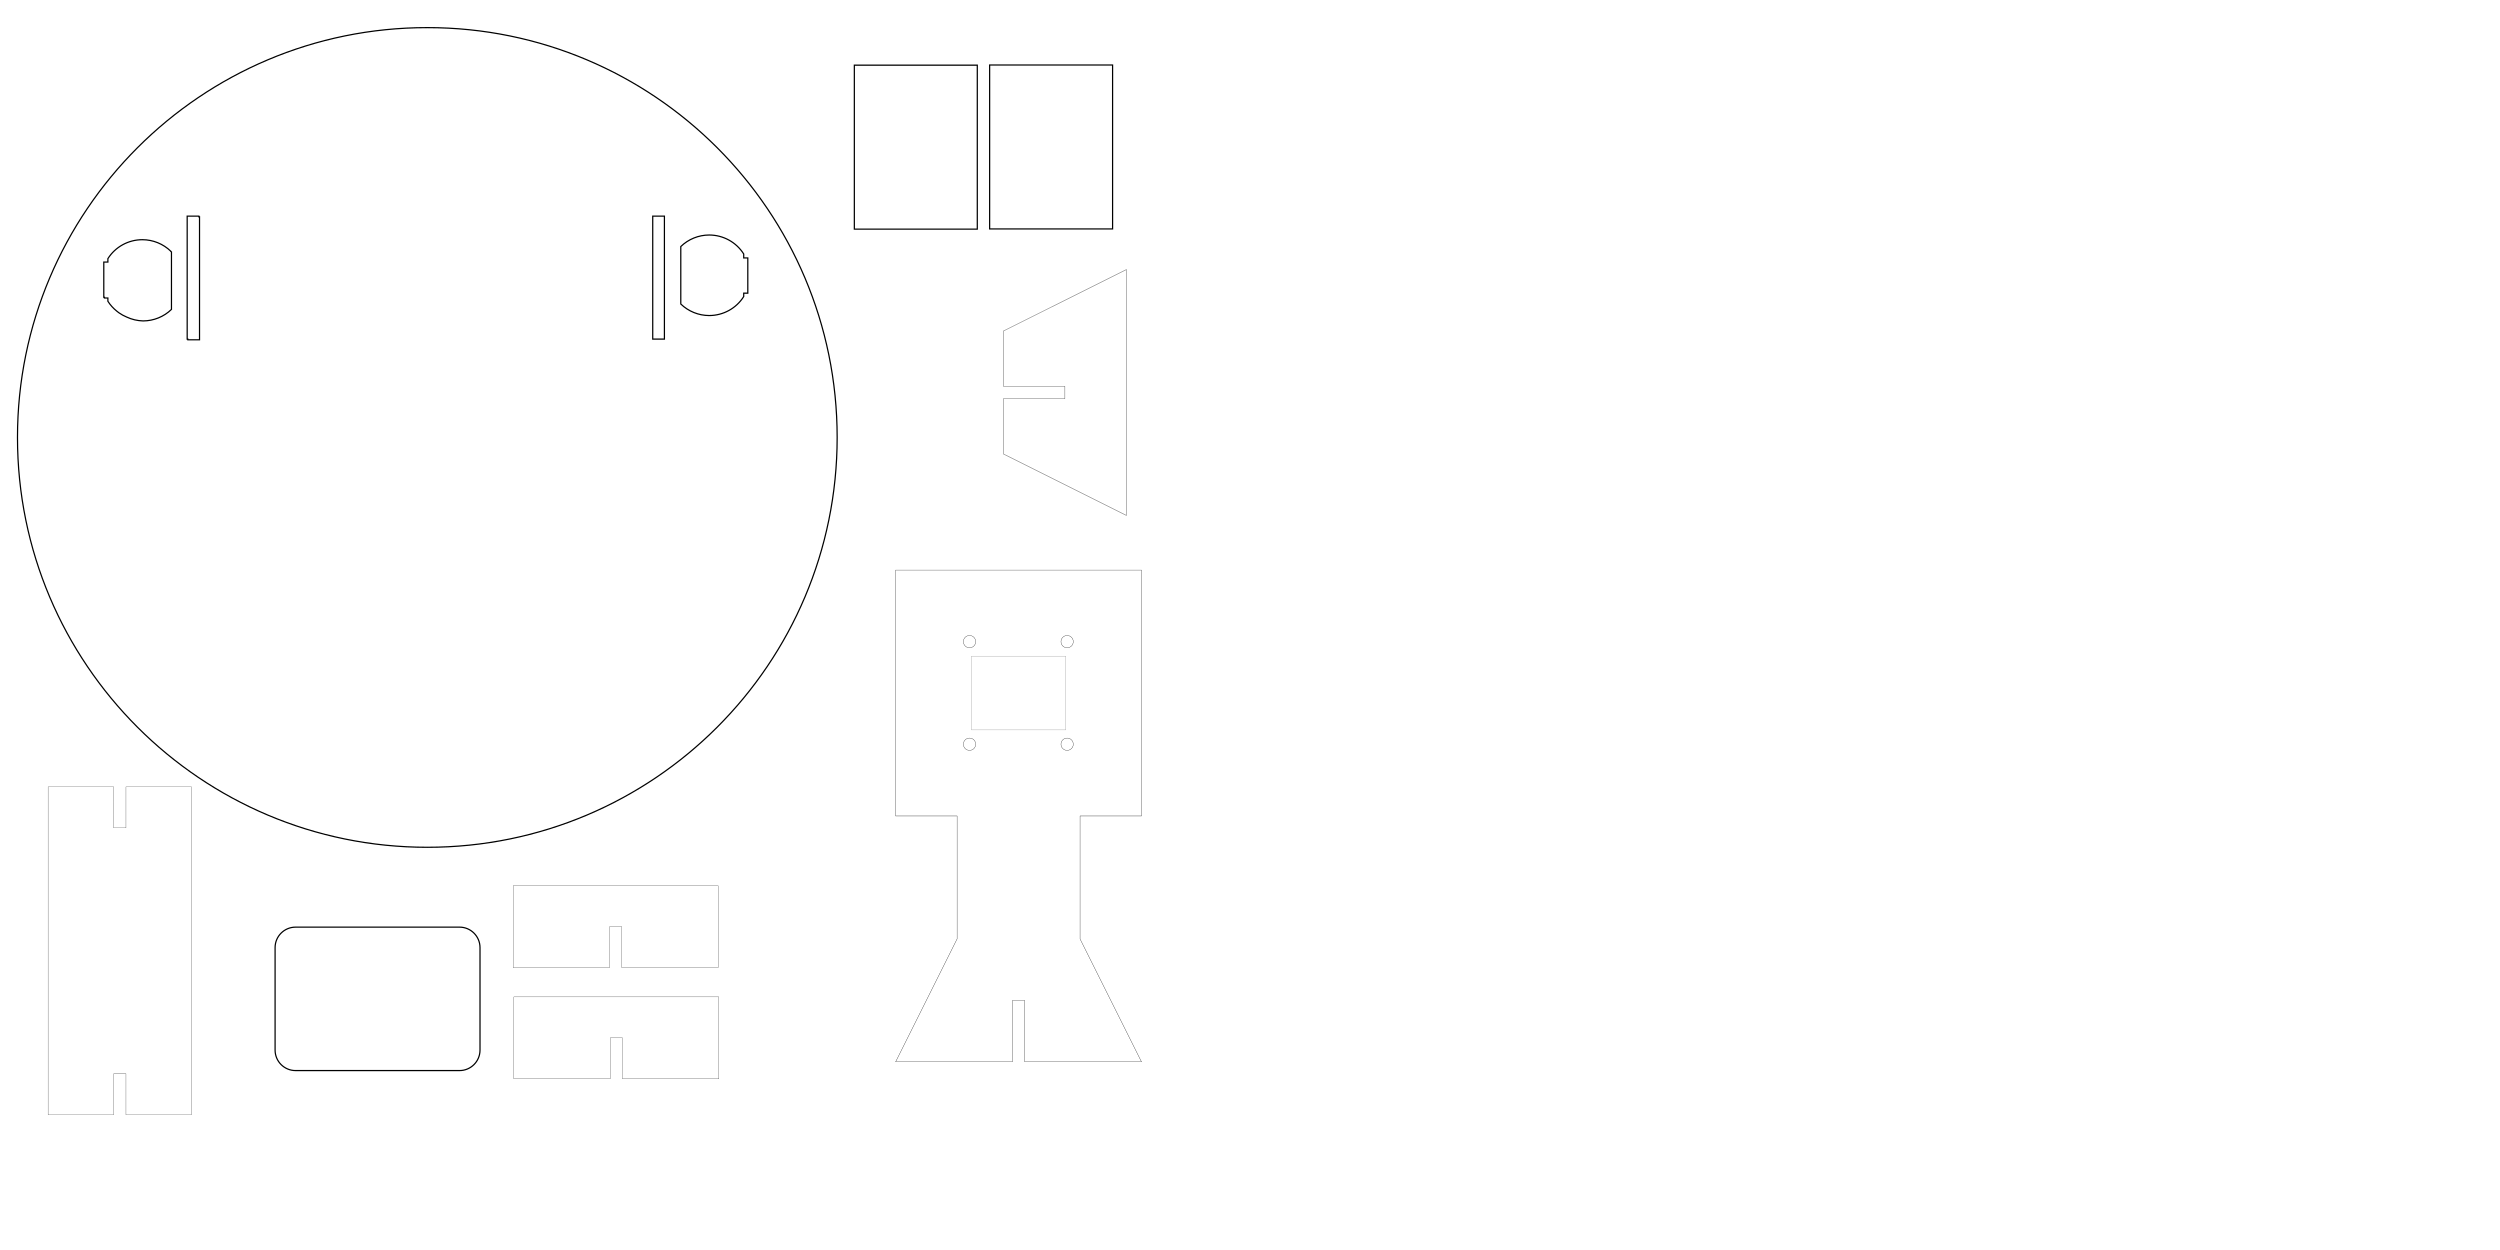
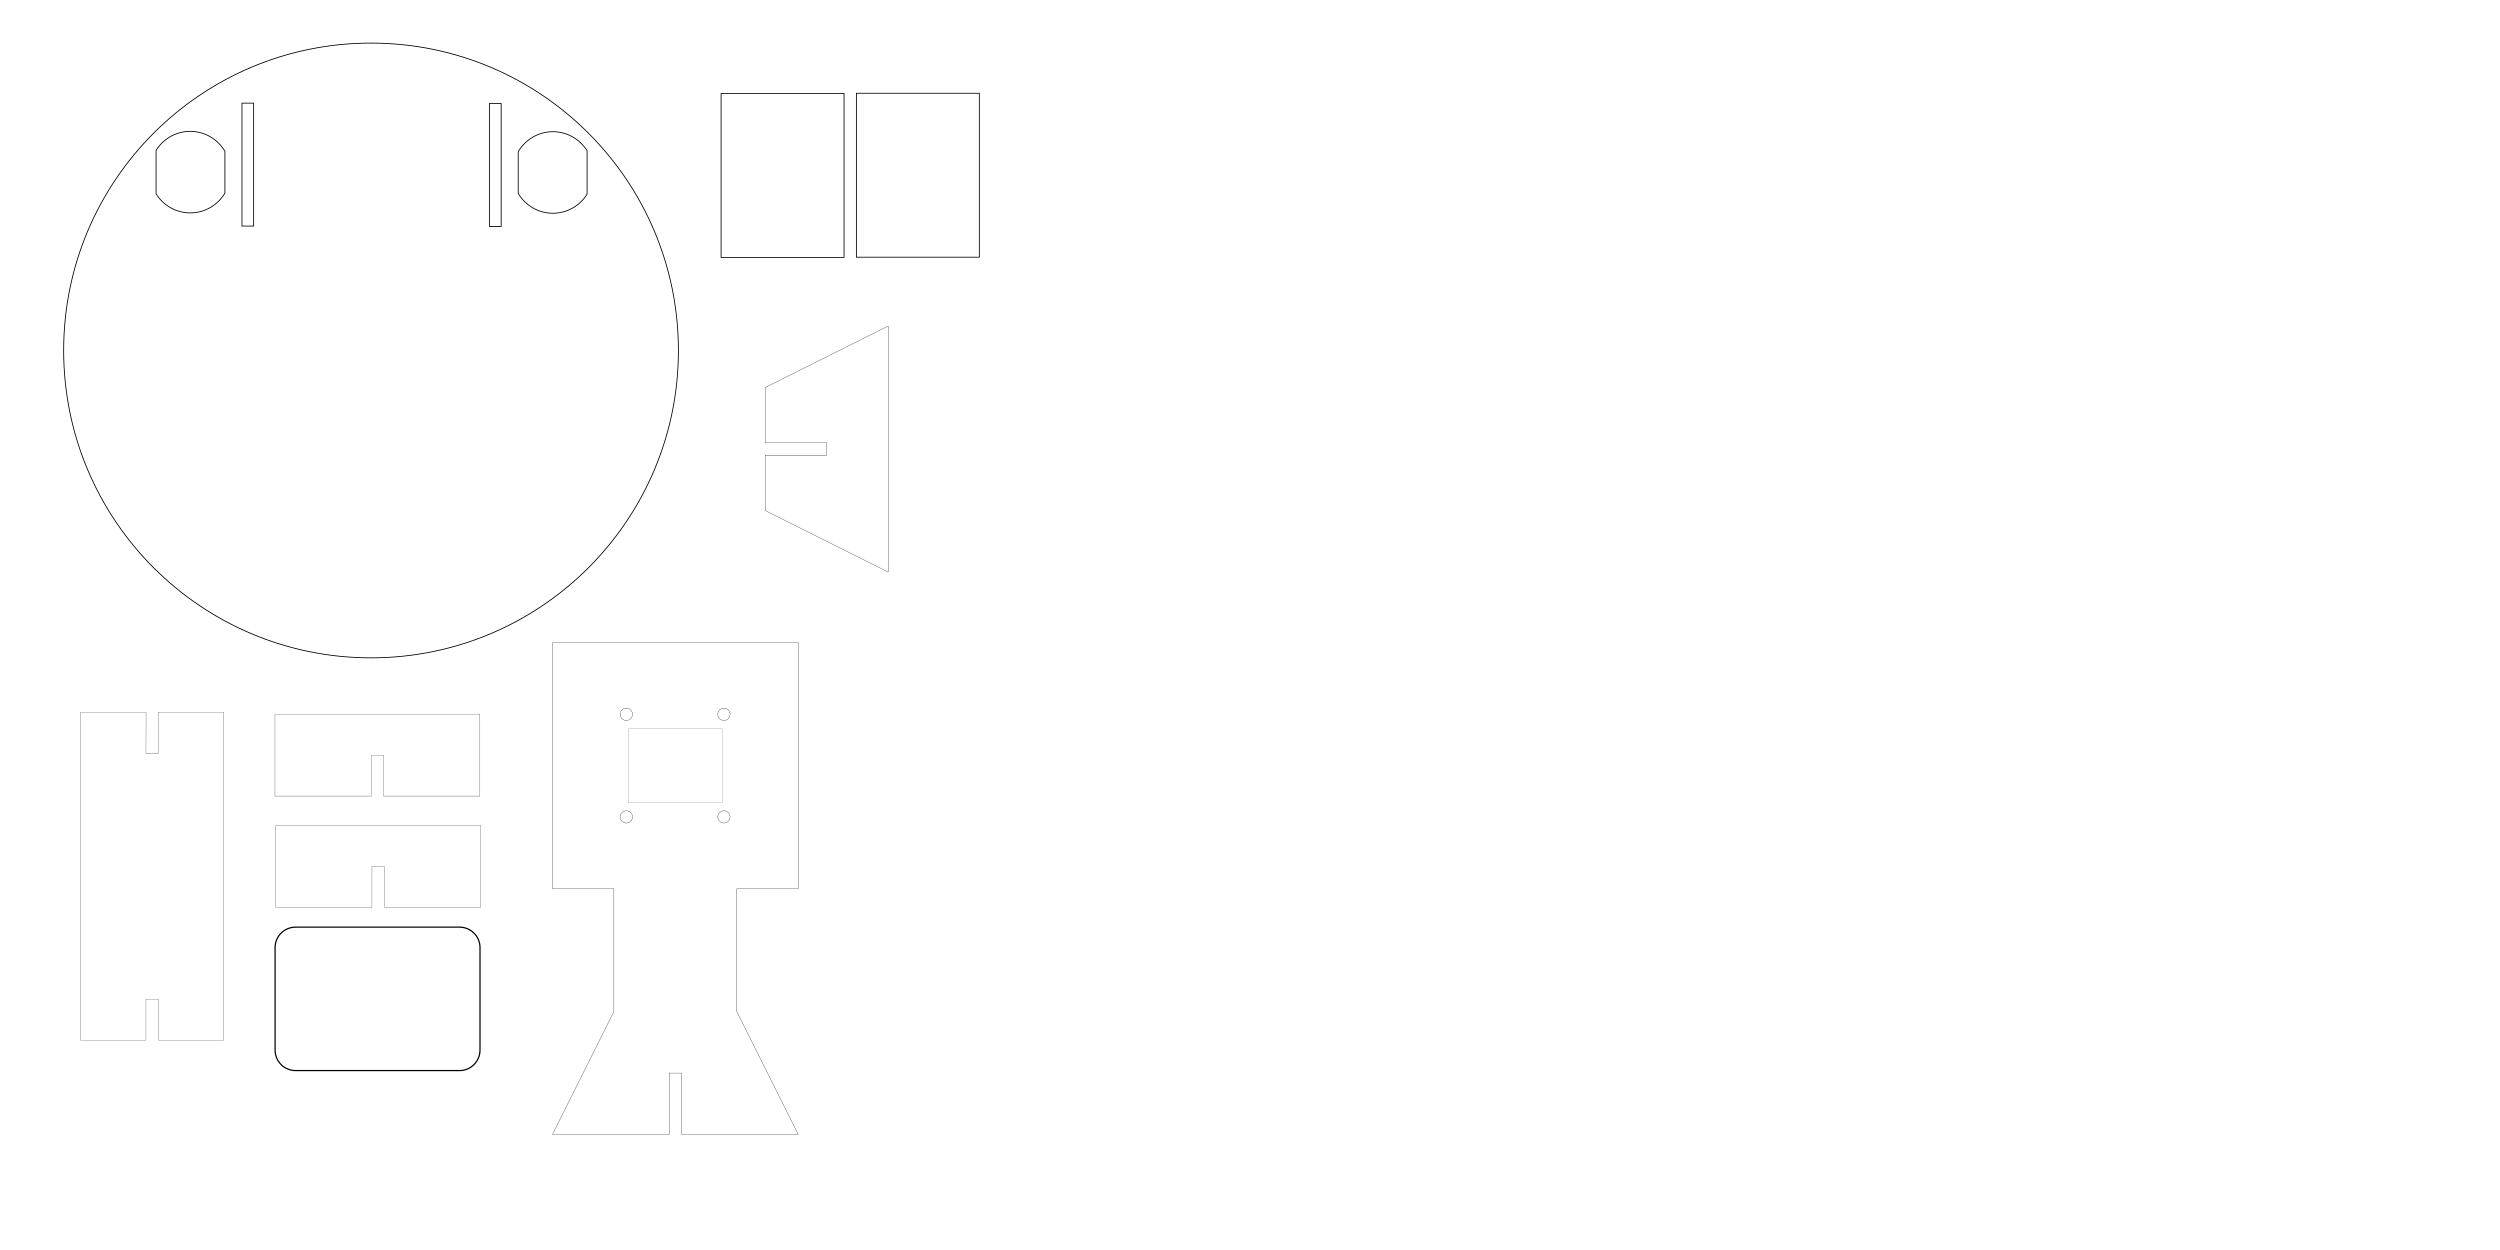
<svg xmlns="http://www.w3.org/2000/svg" width="610mm" height="305mm" viewBox="0 0 610 305" version="1.1" id="svg1">
  <defs id="defs1">
    </defs>
  <g id="layer1">
-     <path id="rect505" style="vector-effect:non-scaling-stroke;fill:none;fill-opacity:0.999;stroke:#000000;stroke-width:0.265;stroke-linejoin:round;stroke-dasharray:none;-inkscape-stroke:hairline" d="m 218.532,139.097 v 60 h 15 v 30 l -15,30 h 15 13.5 v -15 h 3 v 15 h 13.5 15 L 263.532,229.097 v -30 l 15,6e-5 v -60 z" />
-     <path id="path726" style="vector-effect:non-scaling-stroke;fill:none;fill-rule:evenodd;stroke:#000000;stroke-width:0.265;stroke-linecap:butt;stroke-linejoin:miter;stroke-dasharray:none;stroke-opacity:1;-inkscape-stroke:hairline" d="m 244.837,110.769 30,15 V 65.77 l -30,15 v 13.5 h 15 v 3 h -15 z" />
-     <path id="path726-0" style="vector-effect:non-scaling-stroke;fill:none;fill-rule:evenodd;stroke:#000000;stroke-width:0.216;stroke-linecap:butt;stroke-linejoin:miter;stroke-dasharray:none;stroke-opacity:1;-inkscape-stroke:hairline" d="m 46.735,272.007 v -80 h -16 v 10 h -3 l 0.018,-10 h -0.018 -16 v 80 h 16 v -10 h 3 v 10 z" />
-     <path id="path726-0-9" style="vector-effect:non-scaling-stroke;fill:none;fill-rule:evenodd;stroke:#000000;stroke-width:0.216;stroke-linecap:butt;stroke-linejoin:miter;stroke-dasharray:none;stroke-opacity:1;-inkscape-stroke:hairline" d="m 175.221,236.114 v -20 l -50,1.7e-4 v 20 h 23.5 V 226.114 h 3 v 10 z" />
-     <path id="path726-0-9-0" style="vector-effect:non-scaling-stroke;fill:none;fill-rule:evenodd;stroke:#000000;stroke-width:0.216;stroke-linecap:butt;stroke-linejoin:miter;stroke-dasharray:none;stroke-opacity:1;-inkscape-stroke:hairline" d="m 175.387,263.244 v -20 l -50,1.7e-4 v 20 H 148.887 V 253.244 h 3 v 10 z" />
-     <rect style="opacity:0.487;vector-effect:non-scaling-stroke;fill:none;fill-opacity:0.999;stroke:#000000;stroke-width:0.265;stroke-dasharray:none;stroke-opacity:1;-inkscape-stroke:hairline" id="rect4469" width="18" height="23" x="-178.097" y="237.032" transform="rotate(-90)" />
-     <circle style="vector-effect:non-scaling-stroke;fill:none;fill-opacity:0.999;stroke:#000000;stroke-width:0.265;stroke-linejoin:round;stroke-dasharray:none;-inkscape-stroke:hairline" id="path606" cx="236.567" cy="156.561" r="1.5" />
-     <circle style="vector-effect:non-scaling-stroke;fill:none;fill-opacity:0.999;stroke:#000000;stroke-width:0.265;stroke-linejoin:round;stroke-dasharray:none;-inkscape-stroke:hairline" id="circle1162" cx="260.38" cy="156.561" r="1.5" />
-     <circle style="vector-effect:non-scaling-stroke;fill:none;fill-opacity:0.999;stroke:#000000;stroke-width:0.265;stroke-linejoin:round;stroke-dasharray:none;-inkscape-stroke:hairline" id="circle1164" cx="236.567" cy="181.59" r="1.5" />
-     <circle style="vector-effect:non-scaling-stroke;fill:none;fill-opacity:0.999;stroke:#000000;stroke-width:0.265;stroke-linejoin:round;stroke-dasharray:none;-inkscape-stroke:hairline" id="circle1166" cx="260.38" cy="181.59" r="1.5" />
+     <path id="rect505" style="vector-effect:non-scaling-stroke;fill:none;fill-opacity:0.999;stroke:#000000;stroke-width:0.265;stroke-linejoin:round;stroke-dasharray:none;-inkscape-stroke:hairline" d="m 134.787,156.831 v 60 h 15 v 30 l -15,30 h 15 13.5 v -15 h 3 v 15 h 13.5 15 l -15,-30 v -30 l 15,6e-5 v -60 z" />
+     <path id="path726" style="vector-effect:non-scaling-stroke;fill:none;fill-rule:evenodd;stroke:#000000;stroke-width:0.265;stroke-linecap:butt;stroke-linejoin:miter;stroke-dasharray:none;stroke-opacity:1;-inkscape-stroke:hairline" d="m 186.709,124.563 30,15 V 79.563 l -30,15 v 13.5 h 15 v 3 h -15 z" />
+     <path id="path726-0" style="vector-effect:non-scaling-stroke;fill:none;fill-rule:evenodd;stroke:#000000;stroke-width:0.216;stroke-linecap:butt;stroke-linejoin:miter;stroke-dasharray:none;stroke-opacity:1;-inkscape-stroke:hairline" d="m 54.617,253.781 v -80 h -16 v 10 h -3 l 0.018,-10 h -0.018 -16 v 80 h 16 v -10 h 3 v 10 z" />
+     <path id="path726-0-9" style="vector-effect:non-scaling-stroke;fill:none;fill-rule:evenodd;stroke:#000000;stroke-width:0.216;stroke-linecap:butt;stroke-linejoin:miter;stroke-dasharray:none;stroke-opacity:1;-inkscape-stroke:hairline" d="m 117.093,194.241 v -20 l -50,1.7e-4 v 20 h 23.5 V 184.242 h 3 v 10 z" />
+     <path id="path726-0-9-0" style="vector-effect:non-scaling-stroke;fill:none;fill-rule:evenodd;stroke:#000000;stroke-width:0.216;stroke-linecap:butt;stroke-linejoin:miter;stroke-dasharray:none;stroke-opacity:1;-inkscape-stroke:hairline" d="m 117.259,221.372 v -20 l -50,1.7e-4 v 20 h 23.5 V 211.372 h 3 v 10 z" />
+     <rect style="opacity:0.487;vector-effect:non-scaling-stroke;fill:none;fill-opacity:0.999;stroke:#000000;stroke-width:0.265;stroke-dasharray:none;stroke-opacity:1;-inkscape-stroke:hairline" id="rect4469" width="18" height="23" x="-195.831" y="153.287" transform="rotate(-90)" />
+     <circle style="vector-effect:non-scaling-stroke;fill:none;fill-opacity:0.999;stroke:#000000;stroke-width:0.265;stroke-linejoin:round;stroke-dasharray:none;-inkscape-stroke:hairline" id="path606" cx="152.823" cy="174.295" r="1.5" />
+     <circle style="vector-effect:non-scaling-stroke;fill:none;fill-opacity:0.999;stroke:#000000;stroke-width:0.265;stroke-linejoin:round;stroke-dasharray:none;-inkscape-stroke:hairline" id="circle1162" cx="176.636" cy="174.295" r="1.5" />
+     <circle style="vector-effect:non-scaling-stroke;fill:none;fill-opacity:0.999;stroke:#000000;stroke-width:0.265;stroke-linejoin:round;stroke-dasharray:none;-inkscape-stroke:hairline" id="circle1164" cx="152.823" cy="199.324" r="1.5" />
+     <circle style="vector-effect:non-scaling-stroke;fill:none;fill-opacity:0.999;stroke:#000000;stroke-width:0.265;stroke-linejoin:round;stroke-dasharray:none;-inkscape-stroke:hairline" id="circle1166" cx="176.636" cy="199.324" r="1.5" />
    <rect style="fill:none;stroke:#000000;stroke-width:0.3;stroke-dasharray:none;stroke-opacity:1" id="rect6-5" width="50" height="35" x="67.122" y="226.221" rx="5" />
-     <path id="path3" style="fill:none;fill-opacity:1;fill-rule:evenodd;stroke:#000000;stroke-width:0.3;stroke-dasharray:none;stroke-opacity:1" d="M 104.266 6.739 A 100 100 0 0 0 4.266 106.739 A 100 100 0 0 0 104.266 206.739 A 100 100 0 0 0 204.266 106.739 A 100 100 0 0 0 104.266 6.739 z M 45.672 52.739 L 48.522 52.739 L 48.522 52.91 L 48.684 52.91 L 48.684 82.91 L 45.834 82.91 L 45.834 82.739 L 45.672 82.739 L 45.672 52.739 z M 159.266 52.739 L 162.116 52.739 L 162.116 82.739 L 159.266 82.739 L 159.266 52.739 z M 173.036 57.343 A 9.934 9.825 0 0 1 181.465 61.972 L 181.465 62.941 L 182.463 62.941 L 182.463 71.531 L 181.465 71.531 L 181.465 72.363 A 9.934 9.825 0 0 1 173.036 76.993 A 9.934 9.825 0 0 1 166.113 74.179 L 166.113 60.156 A 9.934 9.825 0 0 1 173.036 57.343 z M 34.751 58.486 A 9.934 9.825 0 0 1 41.674 61.3 L 41.674 61.364 A 9.934 9.825 0 0 1 41.837 61.47 L 41.837 75.494 A 9.934 9.825 0 0 1 34.914 78.306 A 9.934 9.825 0 0 1 30.922 77.366 A 9.934 9.825 0 0 1 29.004 76.313 A 9.934 9.825 0 0 1 28.497 75.918 A 9.934 9.825 0 0 1 26.322 73.507 L 26.322 72.708 L 25.487 72.708 L 25.487 72.538 L 25.325 72.538 L 25.325 63.948 L 26.322 63.948 L 26.322 63.115 A 9.934 9.825 0 0 1 34.751 58.486 z " />
-     <rect style="fill:none;fill-opacity:1;fill-rule:evenodd;stroke:#000000;stroke-width:0.3;stroke-dasharray:none;stroke-opacity:1" id="rect3-7-5" width="40" height="30" x="-55.904" y="-238.459" transform="matrix(0,-1,-1,0,0,0)" />
-     <rect style="fill:none;fill-opacity:1;fill-rule:evenodd;stroke:#000000;stroke-width:0.3;stroke-dasharray:none;stroke-opacity:1" id="rect3-7-5-7" width="40" height="30" x="-55.862" y="-271.472" transform="matrix(0,-1,-1,0,0,0)" />
+     <rect style="fill:none;fill-opacity:1;fill-rule:evenodd;stroke:#000000;stroke-width:0.2;stroke-dasharray:none;stroke-opacity:1" id="rect3-7-5" width="40" height="30" x="-62.801" y="-205.947" transform="matrix(0,-1,-1,0,0,0)" />
+     <rect style="fill:none;fill-opacity:1;fill-rule:evenodd;stroke:#000000;stroke-width:0.2;stroke-dasharray:none;stroke-opacity:1" id="rect3-7-5-7" width="40" height="30" x="-62.758" y="-238.96" transform="matrix(0,-1,-1,0,0,0)" />
+     <path id="path3-7" style="fill:none;fill-opacity:1;fill-rule:evenodd;stroke:#000000;stroke-width:0.2;stroke-dasharray:none;stroke-opacity:1" d="M 90.532,10.515 A 75,75 0 0 0 15.532,85.515 75,75 0 0 0 90.532,160.515 75,75 0 0 0 165.532,85.515 75,75 0 0 0 90.532,10.515 Z m -31.494,14.647 h 2.85 v 30 h -2.85 z m 60.399,0.086 h 2.85 v 30 h -2.85 z m -73.016,6.801 a 9.864,9.95 0 0 1 8.458,4.866 v 10.203 a 9.864,9.95 0 0 1 -8.458,4.831 9.864,9.95 0 0 1 -8.342,-4.651 V 36.7 a 9.864,9.95 0 0 1 8.342,-4.651 z m 88.484,0.086 a 9.864,9.95 0 0 1 8.342,4.652 v 10.597 a 9.864,9.95 0 0 1 -8.342,4.651 9.864,9.95 0 0 1 -8.458,-4.831 V 37.001 a 9.864,9.95 0 0 1 8.458,-4.866 z" />
  </g>
</svg>
